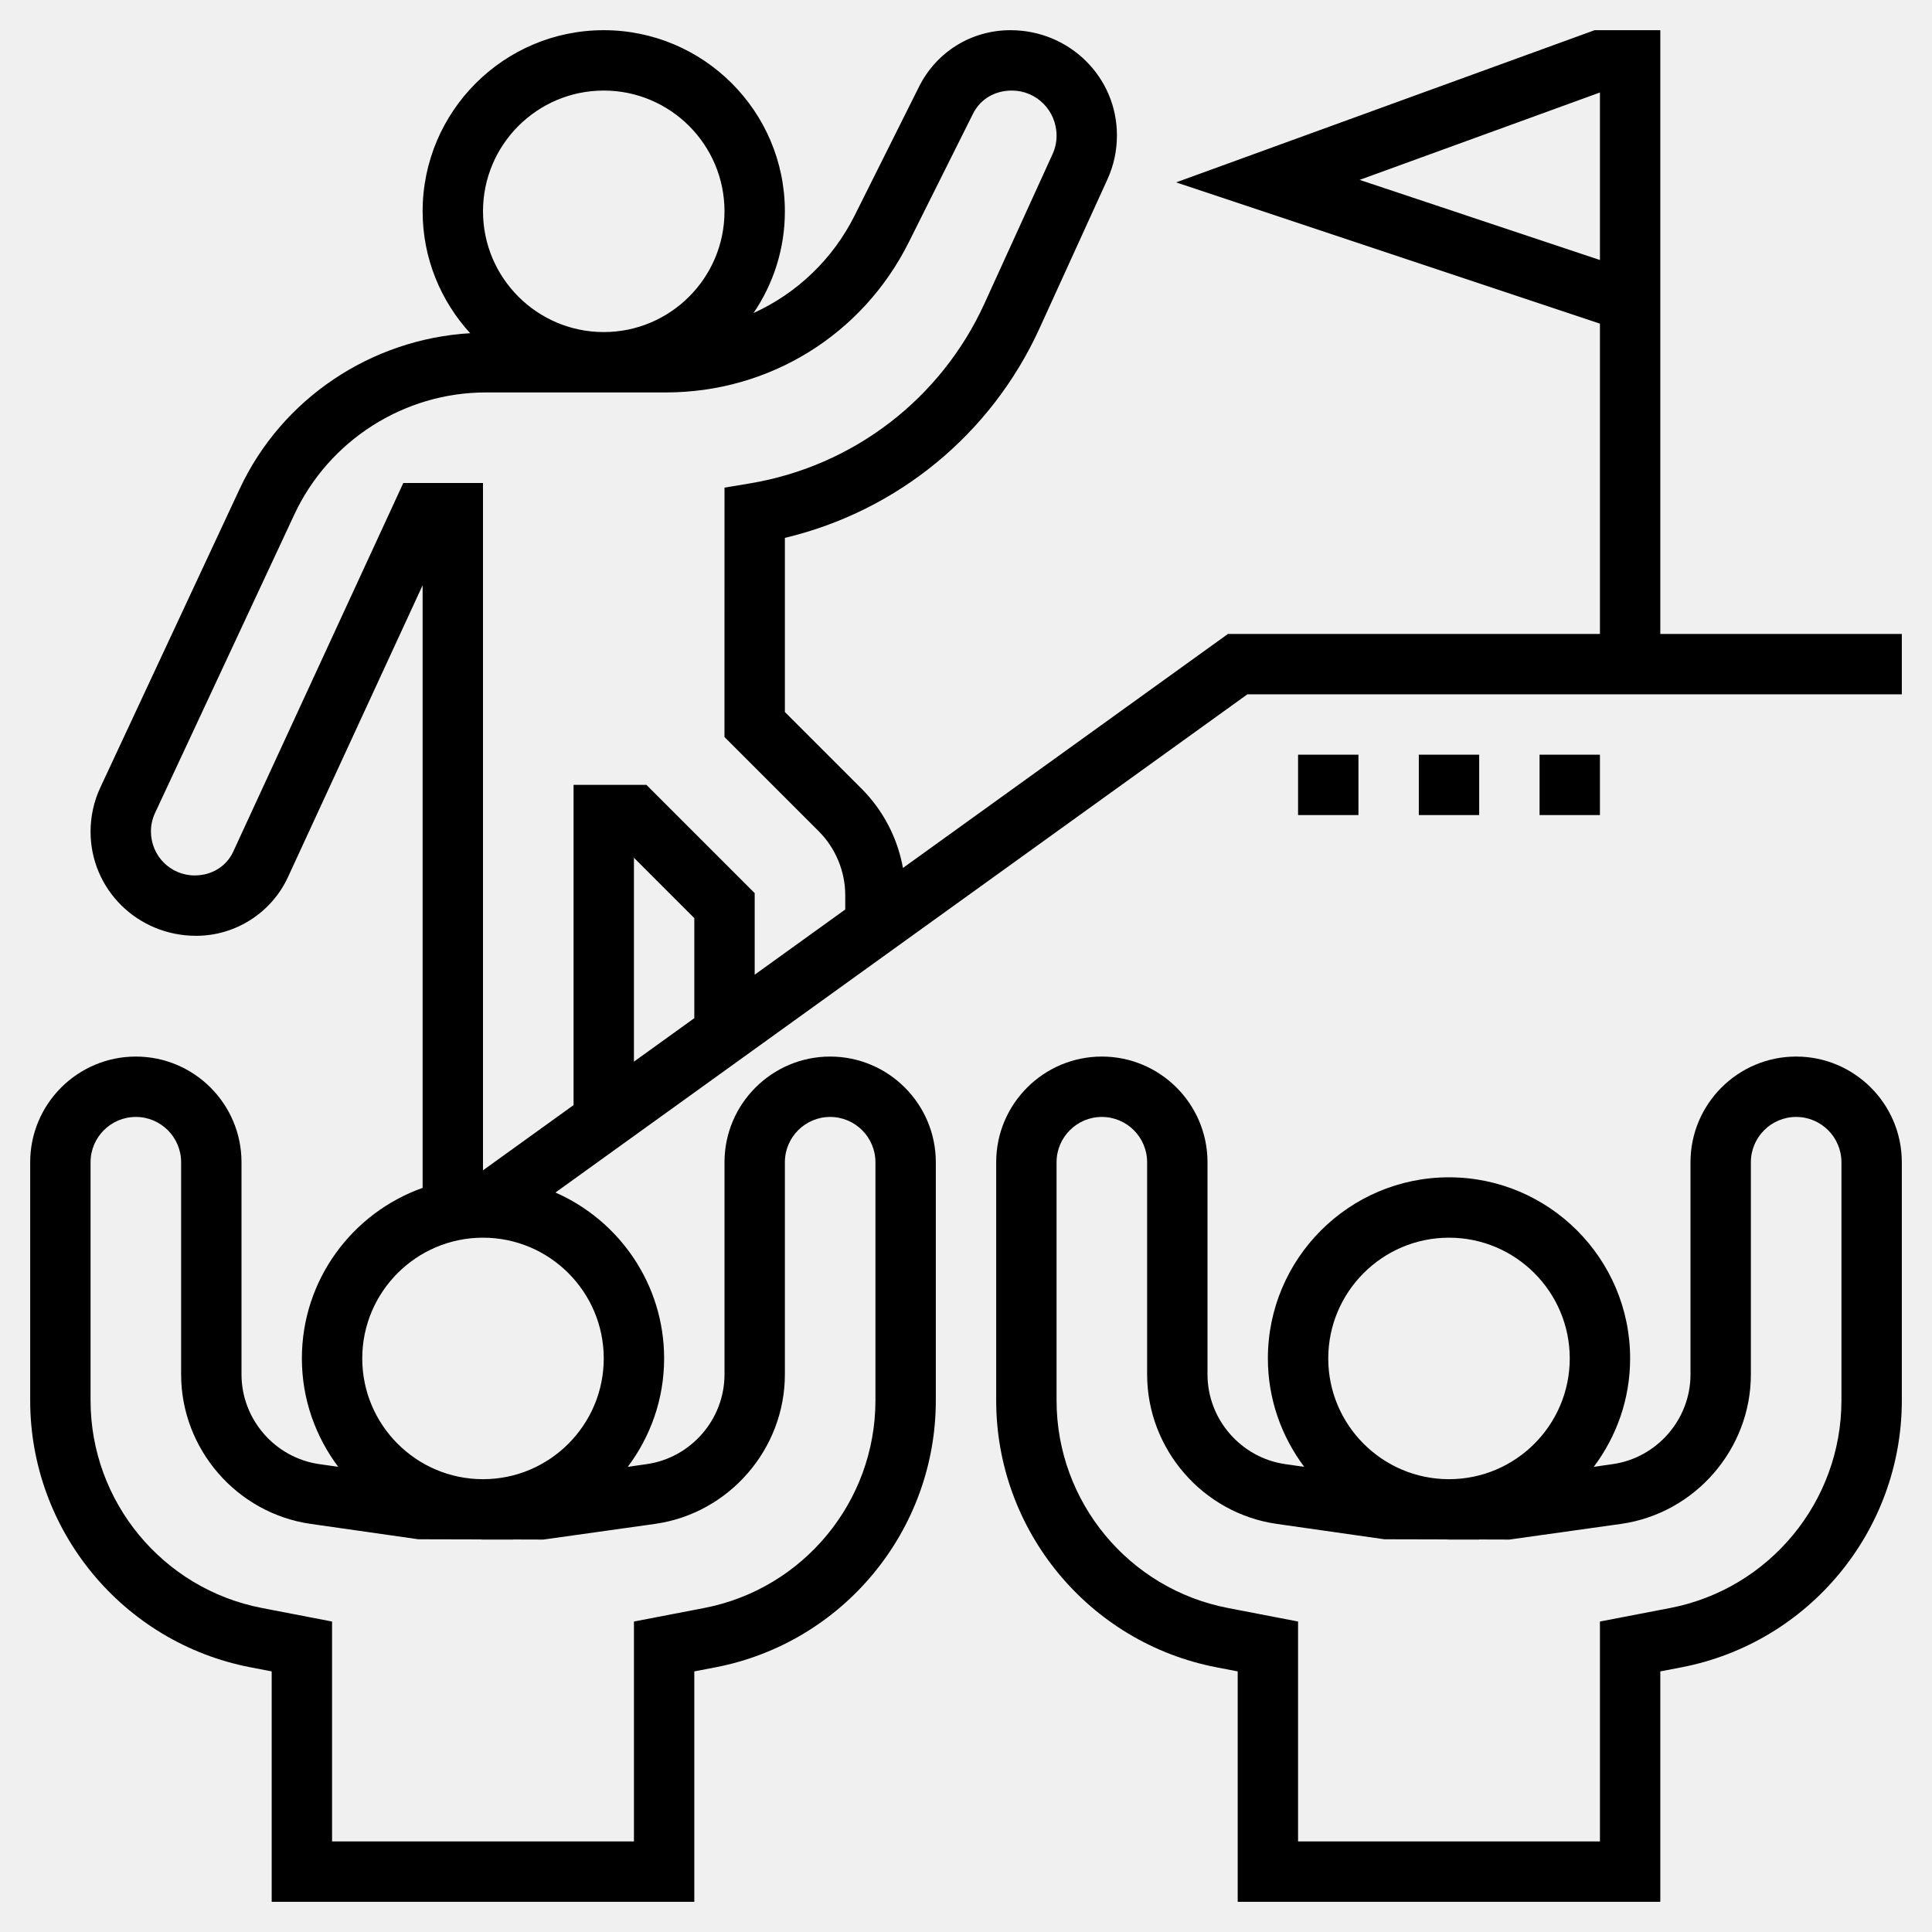
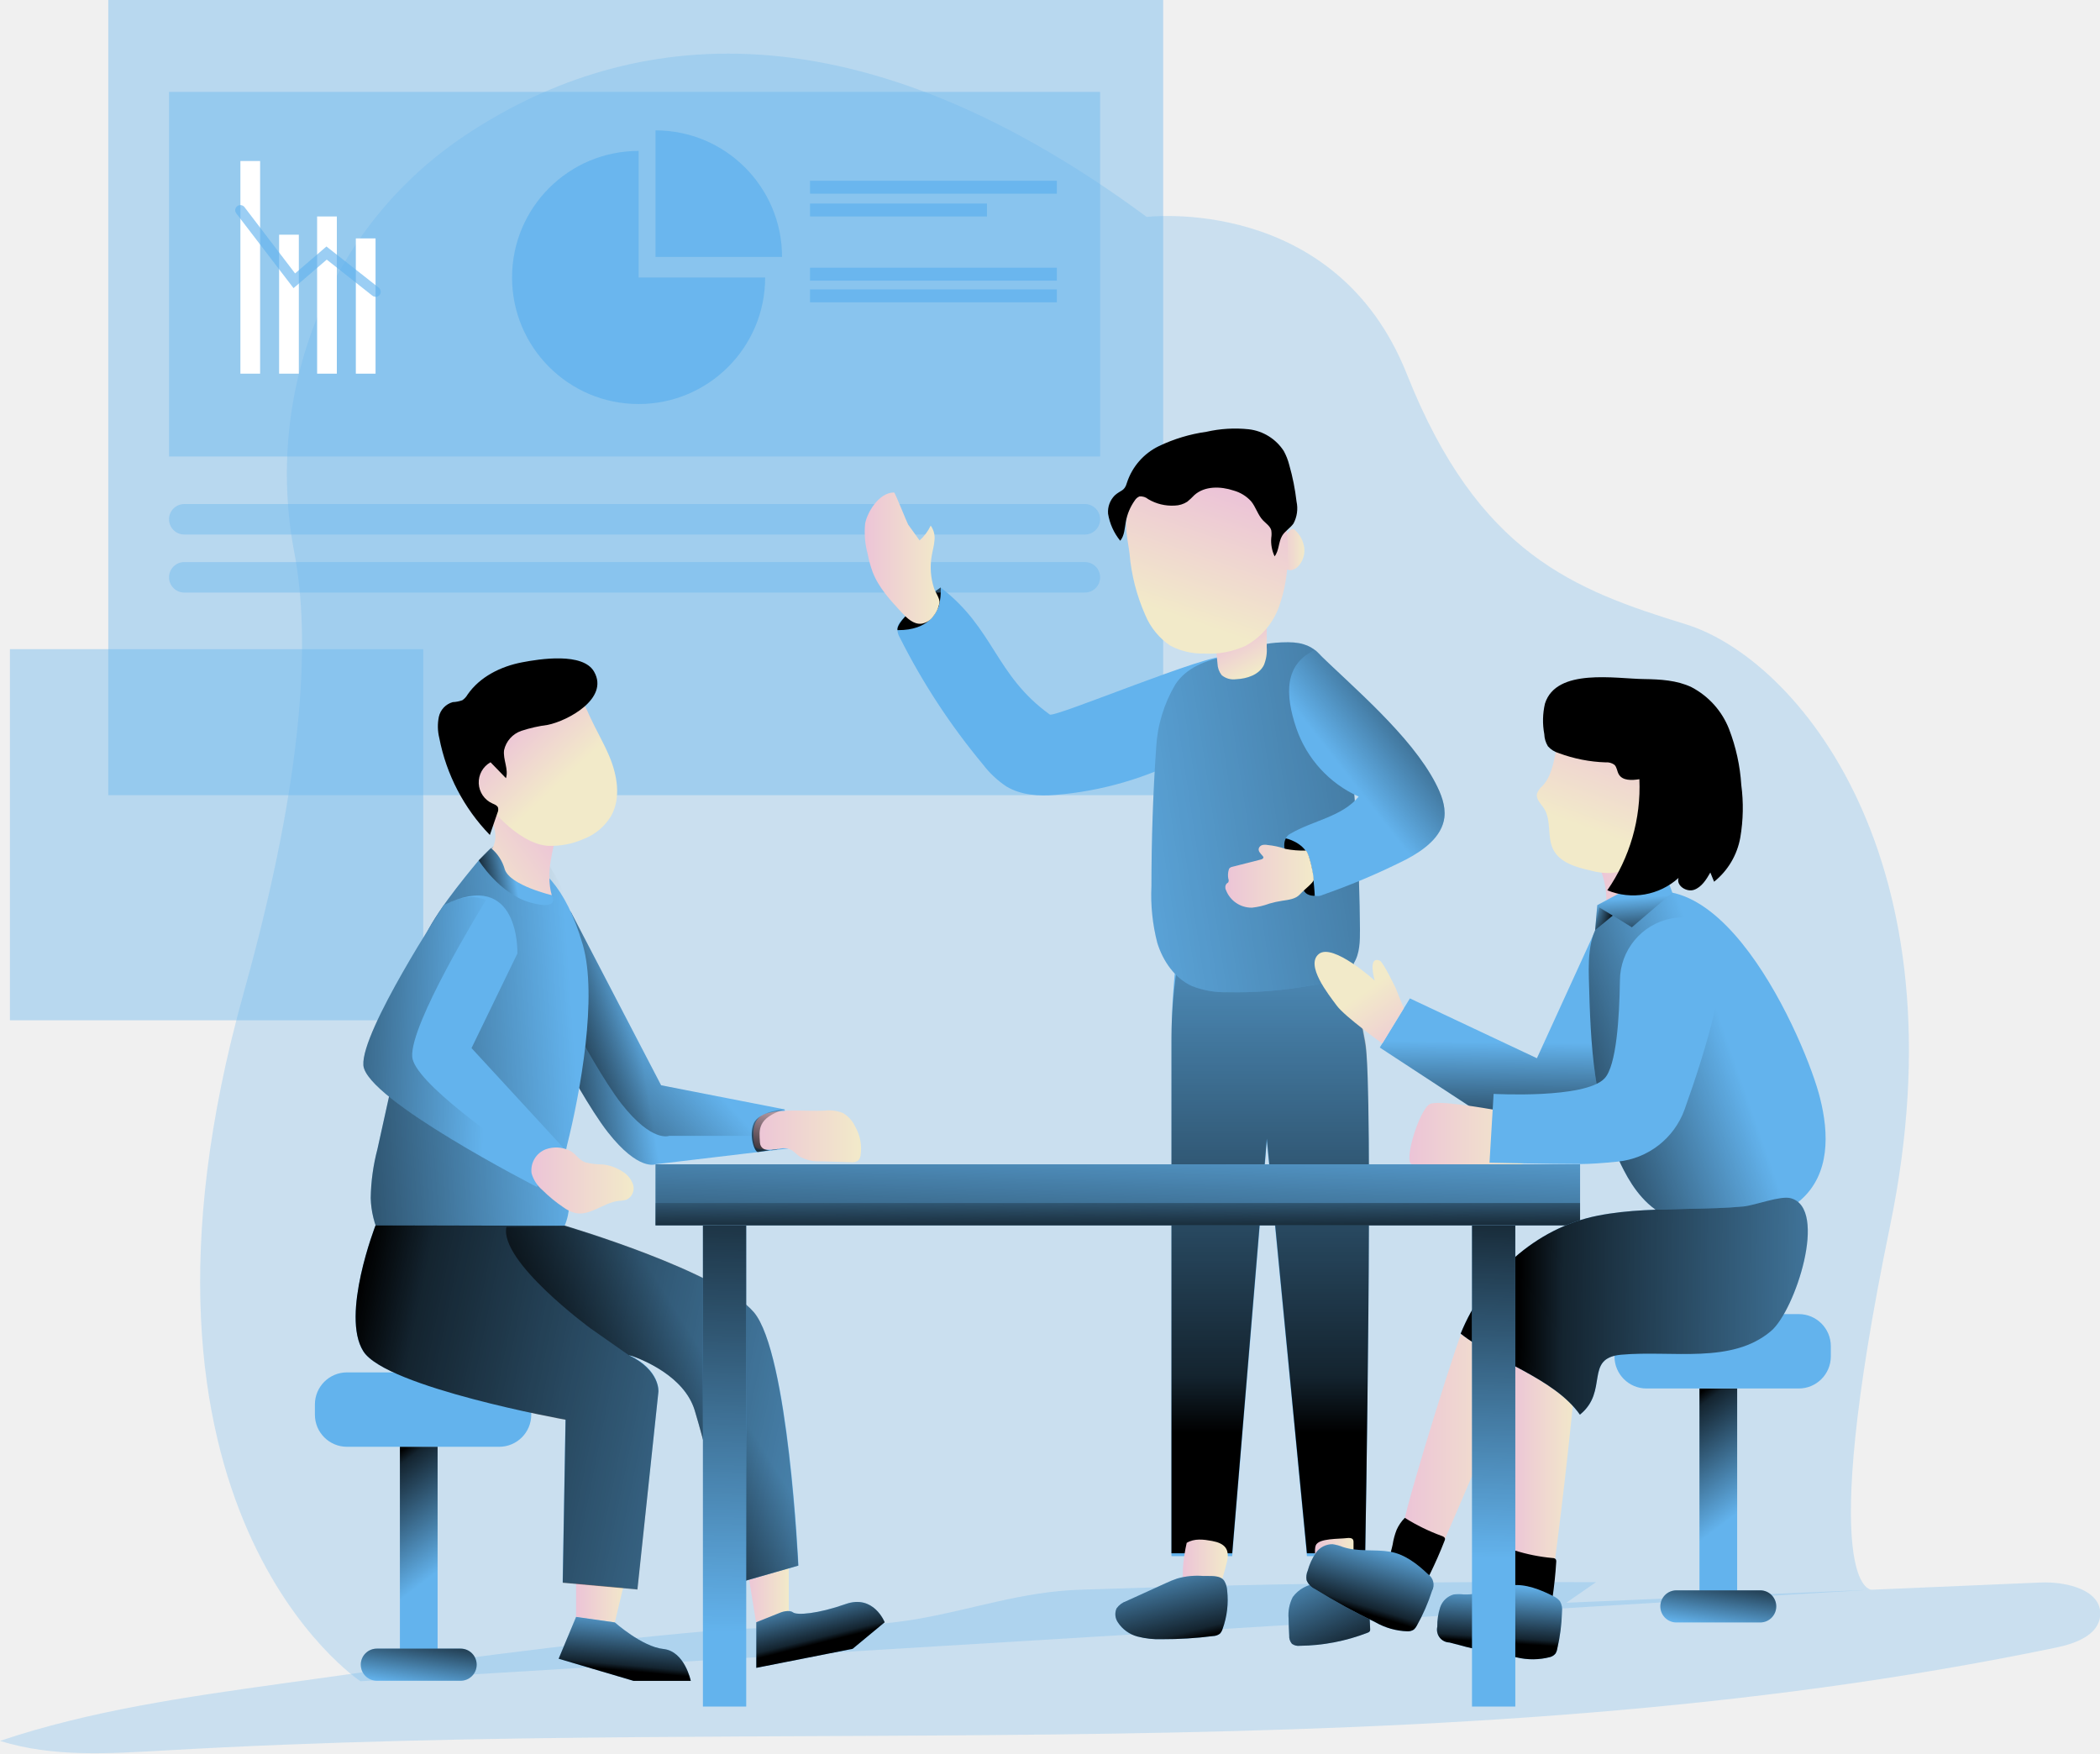
- <svg xmlns="http://www.w3.org/2000/svg" id="Layer_5" enable-background="new 0 0 64 64" height="512" viewBox="0 0 64 64" width="512">
-   <path d="m59.5 35c-1.93 0-3.5 1.57-3.5 3.5v7.031c0 1.483-1.107 2.76-2.576 2.97l-.628.09c.752-1.003 1.204-2.244 1.204-3.591 0-3.309-2.691-6-6-6s-6 2.691-6 6c0 1.347.452 2.588 1.204 3.591l-.628-.09c-1.469-.21-2.576-1.487-2.576-2.97v-7.031c0-1.93-1.57-3.5-3.5-3.5s-3.5 1.57-3.5 3.5v7.894c0 4.306 3.069 8.023 7.298 8.838l.702.135v7.633h14v-7.633l.702-.135c4.229-.815 7.298-4.532 7.298-8.838v-7.894c0-1.93-1.57-3.5-3.5-3.5zm-11.5 6c2.206 0 4 1.794 4 4s-1.794 4-4 4-4-1.794-4-4 1.794-4 4-4zm13 5.394c0 3.349-2.388 6.24-5.677 6.874l-2.323.447v7.285h-10v-7.285l-2.323-.448c-3.289-.633-5.677-3.524-5.677-6.873v-7.894c0-.827.673-1.5 1.5-1.5s1.5.673 1.5 1.5v7.031c0 2.472 1.846 4.6 4.293 4.95l3.565.509 2.039.005c.035 0 .068.005.103.005h1v-.003l1 .003 3.707-.52c2.447-.35 4.293-2.478 4.293-4.95v-7.03c0-.827.673-1.5 1.5-1.5s1.5.673 1.5 1.5z" />
-   <path d="m55 21v-20h-2.176l-13.863 5.041 14.039 4.68v10.279h-12.322l-10.766 7.752c-.181-.99-.649-1.903-1.376-2.63l-2.536-2.536v-5.768c3.719-.884 6.833-3.428 8.434-6.938l2.254-4.945c.207-.456.312-.94.312-1.455 0-1.918-1.562-3.48-3.53-3.48-1.29 0-2.449.717-3.025 1.87l-2.129 4.26c-.734 1.468-1.926 2.59-3.355 3.24.655-.961 1.039-2.121 1.039-3.37 0-3.309-2.691-6-6-6s-6 2.691-6 6c0 1.556.6 2.971 1.575 4.038-3.276.193-6.237 2.16-7.635 5.156l-4.617 9.894c-.212.452-.323.954-.323 1.464 0 1.901 1.547 3.448 3.498 3.448 1.303 0 2.497-.764 3.042-1.947l4.46-9.666v19.963c-2.327.826-4 3.043-4 5.65 0 1.347.452 2.588 1.204 3.591l-.628-.09c-1.469-.21-2.576-1.487-2.576-2.97v-7.031c0-1.93-1.57-3.5-3.5-3.5s-3.5 1.57-3.5 3.5v7.894c0 4.306 3.069 8.023 7.298 8.838l.702.135v7.633h14v-7.633l.702-.135c4.229-.815 7.298-4.532 7.298-8.838v-7.894c0-1.93-1.57-3.5-3.5-3.5s-3.5 1.57-3.5 3.5v7.031c0 1.483-1.107 2.76-2.576 2.97l-.628.09c.752-1.003 1.204-2.244 1.204-3.591 0-2.455-1.484-4.568-3.6-5.496l22.922-16.504h21.678v-2zm-9.961-15.041 7.961-2.895v5.549zm-25.039-2.959c2.206 0 4 1.794 4 4s-1.794 4-4 4-4-1.794-4-4 1.794-4 4-4zm-6.64 13-5.636 12.216c-.22.476-.702.784-1.276.784-.799 0-1.448-.649-1.448-1.459 0-.209.047-.419.135-.608l4.617-9.893c1.146-2.454 3.635-4.04 6.343-4.04h5.961c3.431 0 6.515-1.907 8.049-4.976l2.129-4.26c.235-.471.708-.764 1.286-.764.816 0 1.48.664 1.48 1.495 0 .212-.045.417-.133.611l-2.254 4.945c-1.442 3.163-4.35 5.392-7.777 5.963l-.836.139-.001 8.261 3.122 3.122c.559.558.879 1.331.879 2.121v.471l-3 2.16v-2.702l-3.586-3.586h-2.414v10.608l-3 2.16v-22.768zm9.64 17.728-2 1.44v-6.754l2 2zm-1.293 16.752c2.447-.35 4.293-2.478 4.293-4.95v-7.03c0-.827.673-1.5 1.5-1.5s1.5.673 1.5 1.5v7.894c0 3.349-2.388 6.24-5.677 6.874l-2.323.447v7.285h-10v-7.285l-2.323-.448c-3.289-.633-5.677-3.524-5.677-6.873v-7.894c0-.827.673-1.5 1.5-1.5s1.5.673 1.5 1.5v7.031c0 2.472 1.846 4.6 4.293 4.95l3.565.509 2.039.005c.035 0 .068.005.103.005h1v-.003l1 .003zm-1.707-5.48c0 2.206-1.794 4-4 4s-4-1.794-4-4 1.794-4 4-4 4 1.794 4 4z" />
-   <path d="m43 25h2v2h-2z" />
-   <path d="m47 25h2v2h-2z" />
-   <path d="m51 25h2v2h-2z" />
+ <svg xmlns="http://www.w3.org/2000/svg" xmlns:xlink="http://www.w3.org/1999/xlink" id="Layer_1" data-name="Layer 1" viewBox="0 0 407.86 340.5">
+   <defs>
+     <linearGradient id="linear-gradient" x1="265.81" y1="189.49" x2="265.81" y2="312.81" gradientUnits="userSpaceOnUse">
+       <stop offset="0" stop-opacity="0" />
+       <stop offset="0.91" stop-opacity="0.8" />
+       <stop offset="1" />
+     </linearGradient>
+     <linearGradient id="linear-gradient-2" x1="309.37" y1="236.95" x2="309.09" y2="259.76" xlink:href="#linear-gradient" />
+     <linearGradient id="linear-gradient-3" x1="291.74" y1="313.48" x2="315.12" y2="313.48" gradientUnits="userSpaceOnUse">
+       <stop offset="0" stop-color="#ecc4d7" />
+       <stop offset="0.42" stop-color="#efd4d1" />
+       <stop offset="1" stop-color="#f2eac9" />
+     </linearGradient>
+     <linearGradient id="linear-gradient-4" x1="312.4" y1="317.79" x2="325.56" y2="317.79" xlink:href="#linear-gradient-3" />
+     <linearGradient id="linear-gradient-5" x1="292.84" y1="255.02" x2="315.43" y2="255.02" xlink:href="#linear-gradient-3" />
+     <linearGradient id="linear-gradient-6" x1="84.43" y1="305.67" x2="70.54" y2="287.28" xlink:href="#linear-gradient" />
+     <linearGradient id="linear-gradient-7" x1="80.69" y1="327.55" x2="82.4" y2="316.01" xlink:href="#linear-gradient" />
+     <linearGradient id="linear-gradient-8" x1="336.83" y1="294.35" x2="322.94" y2="275.96" xlink:href="#linear-gradient" />
+     <linearGradient id="linear-gradient-9" x1="333.1" y1="316.23" x2="334.81" y2="304.69" xlink:href="#linear-gradient" />
+     <linearGradient id="linear-gradient-10" x1="248.83" y1="339.18" x2="257.57" y2="339.18" xlink:href="#linear-gradient-3" />
+     <linearGradient id="linear-gradient-11" x1="274.5" y1="338.36" x2="282.02" y2="338.36" xlink:href="#linear-gradient-3" />
+     <linearGradient id="linear-gradient-12" x1="243.87" y1="334.81" x2="248.52" y2="353.54" xlink:href="#linear-gradient" />
+     <linearGradient id="linear-gradient-13" x1="270.78" y1="334.77" x2="280.78" y2="356.87" xlink:href="#linear-gradient" />
+     <linearGradient id="linear-gradient-14" x1="221.14" y1="200.11" x2="399.64" y2="173.08" xlink:href="#linear-gradient" />
+     <linearGradient id="linear-gradient-15" x1="111.89" y1="309.56" x2="121.92" y2="309.56" xlink:href="#linear-gradient-3" />
+     <linearGradient id="linear-gradient-16" x1="144.93" y1="308.64" x2="153.19" y2="308.64" xlink:href="#linear-gradient-3" />
+     <linearGradient id="linear-gradient-17" x1="141.54" y1="346.72" x2="140.42" y2="359.02" xlink:href="#linear-gradient" />
+     <linearGradient id="linear-gradient-18" x1="175.43" y1="342.05" x2="178.32" y2="353.66" xlink:href="#linear-gradient" />
+     <linearGradient id="linear-gradient-19" x1="143.19" y1="235.87" x2="121.53" y2="239.42" xlink:href="#linear-gradient" />
+     <linearGradient id="linear-gradient-20" x1="150.04" y1="237.43" x2="119.06" y2="265.77" xlink:href="#linear-gradient" />
+     <linearGradient id="linear-gradient-21" x1="329.71" y1="207.07" x2="342.39" y2="207.07" xlink:href="#linear-gradient-3" />
+     <linearGradient id="linear-gradient-22" x1="217.72" y1="214.47" x2="216.03" y2="262.33" xlink:href="#linear-gradient" />
+     <linearGradient id="linear-gradient-23" x1="217.02" y1="229.74" x2="217.19" y2="243.04" xlink:href="#linear-gradient" />
+     <linearGradient id="linear-gradient-24" x1="279.83" y1="183.99" x2="306.29" y2="163.34" xlink:href="#linear-gradient" />
+     <linearGradient id="linear-gradient-25" x1="187.02" y1="142.95" x2="201.59" y2="142.95" xlink:href="#linear-gradient-3" />
+     <linearGradient id="linear-gradient-26" x1="257.04" y1="204.75" x2="274.2" y2="204.75" xlink:href="#linear-gradient-3" />
+     <linearGradient id="linear-gradient-27" x1="130.89" y1="241.11" x2="61.16" y2="245.86" xlink:href="#linear-gradient" />
+     <linearGradient id="linear-gradient-28" x1="125.77" y1="195.82" x2="110.87" y2="207.02" xlink:href="#linear-gradient-3" />
+     <linearGradient id="linear-gradient-29" x1="165.48" y1="255.26" x2="186.42" y2="255.26" xlink:href="#linear-gradient-3" />
+     <linearGradient id="linear-gradient-30" x1="113.6" y1="236.82" x2="62.2" y2="235.14" xlink:href="#linear-gradient" />
+     <linearGradient id="linear-gradient-31" x1="122.29" y1="263.82" x2="142.16" y2="263.82" xlink:href="#linear-gradient-3" />
+     <linearGradient id="linear-gradient-32" x1="217.23" y1="325.14" x2="86.02" y2="298.68" xlink:href="#linear-gradient" />
+     <linearGradient id="linear-gradient-33" x1="336.07" y1="174.36" x2="328.19" y2="195.76" xlink:href="#linear-gradient-3" />
+     <linearGradient id="linear-gradient-34" x1="355.1" y1="237.87" x2="311.74" y2="253.07" xlink:href="#linear-gradient" />
+     <linearGradient id="linear-gradient-35" x1="317.12" y1="174.36" x2="317.77" y2="183.7" xlink:href="#linear-gradient" />
+     <linearGradient id="linear-gradient-36" x1="408.21" y1="288.98" x2="314.17" y2="287.85" xlink:href="#linear-gradient" />
+     <linearGradient id="linear-gradient-37" x1="287.69" y1="333.35" x2="283.38" y2="347.62" xlink:href="#linear-gradient" />
+     <linearGradient id="linear-gradient-38" x1="310.82" y1="342.12" x2="310.07" y2="353.57" xlink:href="#linear-gradient" />
+     <linearGradient id="linear-gradient-39" x1="118.24" y1="175.85" x2="128.09" y2="186.41" xlink:href="#linear-gradient-3" />
+     <linearGradient id="linear-gradient-40" x1="259.5" y1="157.44" x2="263.3" y2="164.91" xlink:href="#linear-gradient-3" />
+     <linearGradient id="linear-gradient-41" x1="267.23" y1="141.33" x2="272.44" y2="141.33" xlink:href="#linear-gradient-3" />
+     <linearGradient id="linear-gradient-42" x1="257.41" y1="130.14" x2="248.96" y2="154.73" xlink:href="#linear-gradient-3" />
+     <linearGradient id="linear-gradient-43" x1="119.15" y1="204.93" x2="111.97" y2="206.27" xlink:href="#linear-gradient" />
+     <linearGradient id="linear-gradient-44" x1="156.66" y1="298.85" x2="130.38" y2="315.36" xlink:href="#linear-gradient" />
+     <linearGradient id="linear-gradient-45" x1="139.99" y1="316.87" x2="142.24" y2="218.33" xlink:href="#linear-gradient" />
+     <linearGradient id="linear-gradient-46" x1="289.56" y1="302.61" x2="291.81" y2="227.15" xlink:href="#linear-gradient" />
+     <linearGradient id="linear-gradient-47" x1="292.64" y1="239.46" x2="284.12" y2="227.21" xlink:href="#linear-gradient-3" />
+     <linearGradient id="linear-gradient-48" x1="309.81" y1="178.44" x2="313.22" y2="178.44" xlink:href="#linear-gradient" />
+     <linearGradient id="linear-gradient-49" x1="170.08" y1="246.51" x2="166.56" y2="260.45" xlink:href="#linear-gradient" />
+   </defs>
+   <path d="M241.82,76.69s36.64-4.45,50.53,30.53,32.52,41.9,54.17,48.58,54.35,45.7,39.68,116.83-3.61,70.66-3.61,70.66L89.11,361.07s-50.73-33.33-22.67-133.7c12.08-43.21,12.87-69.51,9.84-85.45-5.94-31.26,6.61-63.31,33.07-81C139.1,41.08,183,33.23,241.82,76.69Z" transform="translate(-19.11 -34.56)" fill="#63b3ed" opacity="0.27" />
+   <path d="M247.27,223.67s-.64,6.32-.64,12.81v100.3h11.8l6.72-80.53,7.79,80.53h11.32s1.64-91.15,0-99.41S282,221.69,282,221.69Z" transform="translate(-19.11 -34.56)" fill="#63b3ed" />
+   <path d="M247.57,223.41a91.86,91.86,0,0,0-.94,12.51v100.3h11.8l6.72-80.53,7.79,80.53h11.32s1.64-91.15,0-99.41S282,221.13,282,221.13Z" transform="translate(-19.11 -34.56)" fill="url(#linear-gradient)" />
+   <path d="M328.61,216l-11,24.08-24.67-11.62L287.09,238l26.32,17.22s14.35,7.66,17.33-11.27S328.61,216,328.61,216Z" transform="translate(-19.11 -34.56)" fill="#63b3ed" />
+   <path d="M328.61,216l-11,24.08-24.67-11.62L287.09,238l26.32,17.22s14.35,7.66,17.33-11.27S328.61,216,328.61,216Z" transform="translate(-19.11 -34.56)" fill="url(#linear-gradient-2)" />
+   <path d="M303.82,291.51a76,76,0,0,1,11.3,4.82q-7.51,19.2-15.81,38.09a1.44,1.44,0,0,1-2,1c-2.21-.34-4.85-1.06-5.44-3.22a5.72,5.72,0,0,1,0-2.33C292.43,326.06,303.13,291.28,303.82,291.51Z" transform="translate(-19.11 -34.56)" fill="url(#linear-gradient-3)" />
+   <path d="M313.36,295.74a78.31,78.31,0,0,1,12.2,1.47q-1.85,20.54-4.53,41a1.82,1.82,0,0,1-.27.89,2,2,0,0,1-1.39.59c-2.22.28-5,.34-6.12-1.57a5.62,5.62,0,0,1-.64-2.25C312.09,332.1,312.63,295.72,313.36,295.74Z" transform="translate(-19.11 -34.56)" fill="url(#linear-gradient-4)" />
+   <path d="M309.54,250.13c-1.75-.29-11.24-2-12.77-1.13-2.06,1.22-5.2,11.41-3.39,11.67a92.35,92.35,0,0,0,21,0c.44-.05,1-.23,1-.68a1,1,0,0,0-.32-.63C310.25,253.74,317.25,251.41,309.54,250.13Z" transform="translate(-19.11 -34.56)" fill="url(#linear-gradient-5)" />
+   <path d="M73.72,361.54c-18.42,2.58-37,5.2-54.61,11.12,10.24,3.21,21.24,2.47,32,1.86,122.63-7.07,247.14,5,367.41-20,3.68-.76,8.16-2.41,8.48-6.16.44-5-6.54-6.68-11.58-6.46l-92.1,3.93,5.77-4q-50.13-.24-100.25,1.47c-11.29.38-20.68,3.79-31.48,5.67-12.95,2.25-27.24,1.18-40.4,2.32C129.07,353.77,101.39,357.65,73.72,361.54Z" transform="translate(-19.11 -34.56)" fill="#63b3ed" opacity="0.27" />
+   <rect x="61.16" y="266.53" width="42.02" height="14.45" rx="6.23" fill="#63b3ed" />
+   <rect x="77.67" y="280.99" width="7.32" height="41.15" fill="#63b3ed" />
+   <rect x="77.67" y="280.99" width="7.32" height="41.15" fill="url(#linear-gradient-6)" />
+   <rect x="70.07" y="320.18" width="22.51" height="6.24" rx="3.12" fill="#63b3ed" />
+   <rect x="70.07" y="320.18" width="22.51" height="6.24" rx="3.12" fill="url(#linear-gradient-7)" />
+   <rect x="313.56" y="255.21" width="42.02" height="14.45" rx="6.23" fill="#63b3ed" />
+   <rect x="330.07" y="269.67" width="7.32" height="41.15" fill="#63b3ed" />
+   <rect x="330.07" y="269.67" width="7.32" height="41.15" fill="url(#linear-gradient-8)" />
+   <rect x="322.47" y="308.86" width="22.51" height="6.24" rx="3.12" fill="#63b3ed" />
+   <rect x="322.47" y="308.86" width="22.51" height="6.24" rx="3.12" fill="url(#linear-gradient-9)" />
+   <path d="M249.55,343.69a2.75,2.75,0,0,0,.72.83,2.28,2.28,0,0,0,1.64.23c1.52-.26,2.72-.06,3.6-1.32s1.49-4,1.87-5.45c.65-2.57-.4-3.69-2.86-4.15-1.64-.3-3.43-.54-4.93.37C249.59,334.2,247.92,341.13,249.55,343.69Z" transform="translate(-19.11 -34.56)" fill="url(#linear-gradient-10)" />
+   <path d="M274.74,341.94a1.14,1.14,0,0,0,1.29,1.44c1.67.06,3.35.07,5,0a1.2,1.2,0,0,0,.5-.09c.41-.19.46-.73.46-1.18l0-8a1.1,1.1,0,0,0-.08-.51c-.21-.38-.75-.38-1.19-.33-1.49.2-5.48,0-6.06,1.41-.35.86,0,2.68,0,3.61C274.66,339.53,274.65,340.74,274.74,341.94Z" transform="translate(-19.11 -34.56)" fill="url(#linear-gradient-11)" />
+   <path d="M247.77,341.12a20.38,20.38,0,0,0-2.23.9l-7.67,3.49a3.89,3.89,0,0,0-1.9,1.41,2.8,2.8,0,0,0,.26,2.73,6.56,6.56,0,0,0,3.8,2.74,16.43,16.43,0,0,0,4.74.52,76.62,76.62,0,0,0,9.93-.61,2.33,2.33,0,0,0,1.32-.45,2.28,2.28,0,0,0,.54-.93,16.54,16.54,0,0,0,.89-7.48,4.14,4.14,0,0,0-.58-1.88c-.81-1.18-2.84-.87-4.09-.93A14.35,14.35,0,0,0,247.77,341.12Z" transform="translate(-19.11 -34.56)" fill="#63b3ed" />
+   <path d="M247.77,341.12a20.38,20.38,0,0,0-2.23.9l-7.67,3.49a3.89,3.89,0,0,0-1.9,1.41,2.8,2.8,0,0,0,.26,2.73,6.56,6.56,0,0,0,3.8,2.74,16.43,16.43,0,0,0,4.74.52,76.62,76.62,0,0,0,9.93-.61,2.33,2.33,0,0,0,1.32-.45,2.28,2.28,0,0,0,.54-.93,16.54,16.54,0,0,0,.89-7.48,4.14,4.14,0,0,0-.58-1.88c-.81-1.18-2.84-.87-4.09-.93A14.35,14.35,0,0,0,247.77,341.12Z" transform="translate(-19.11 -34.56)" fill="url(#linear-gradient-12)" />
+   <path d="M275,342.11a6.45,6.45,0,0,0-4.81,2.61,7.69,7.69,0,0,0-.81,4.19c0,1.09.07,2.17.12,3.26a2.28,2.28,0,0,0,.53,1.64,2.18,2.18,0,0,0,1.53.38,37.55,37.55,0,0,0,13.17-2.54.77.77,0,0,0,.43-.3.81.81,0,0,0,.06-.41c-.06-1.81-.19-3.62-.4-5.42a5.05,5.05,0,0,0-.41-1.67C282.85,340.76,277.64,341.76,275,342.11Z" transform="translate(-19.11 -34.56)" fill="#63b3ed" />
+   <path d="M275,342.11a6.45,6.45,0,0,0-4.81,2.61,7.69,7.69,0,0,0-.81,4.19c0,1.09.07,2.17.12,3.26a2.28,2.28,0,0,0,.53,1.64,2.18,2.18,0,0,0,1.53.38,37.55,37.55,0,0,0,13.17-2.54.77.77,0,0,0,.43-.3.81.81,0,0,0,.06-.41c-.06-1.81-.19-3.62-.4-5.42a5.05,5.05,0,0,0-.41-1.67C282.85,340.76,277.64,341.76,275,342.11Z" transform="translate(-19.11 -34.56)" fill="url(#linear-gradient-13)" />
+   <rect x="21.03" width="204.88" height="154.43" fill="#63b3ed" opacity="0.4" />
+   <path d="M223,173.33c-10.64-7.66-10.79-16.74-21.22-24.68a46.28,46.28,0,0,0-7.38,6.17,3.19,3.19,0,0,0-1,1.57,3.33,3.33,0,0,0,.51,2.06A128.85,128.85,0,0,0,210,183a18.85,18.85,0,0,0,4.57,4.3c2.82,1.69,6.29,1.92,9.57,1.64a66.66,66.66,0,0,0,25.7-7.5c.69-.35,1.74-2.62,2.17-3.26,1.41-2.1,8-15.15,5.22-16.08S223.92,174,223,173.33Z" transform="translate(-19.11 -34.56)" fill="#63b3ed" />
+   <path d="M200.76,149.39l1.06-.74a12.26,12.26,0,0,1-.38,3.66c-.47,1-1.74,4.68-8,4.63C193.42,156.94,192.61,155.25,200.76,149.39Z" transform="translate(-19.11 -34.56)" />
+   <rect x="32.83" y="97.89" width="180.83" height="5.92" rx="2.96" fill="#63b3ed" opacity="0.4" />
+   <rect x="32.83" y="109.16" width="180.83" height="5.92" rx="2.96" fill="#63b3ed" opacity="0.4" />
+   <path d="M247.38,167.49c2.1-3.26,6.07-4.79,9.89-5.44s5-2.75,12-2.76c6.19,0,7.11,3.83,9.08,7.42s2.48,7.77,2.89,11.85q1.84,18.16,2,36.46c0,2.3,0,4.73-1.24,6.67-1.67,2.65-5,3.63-8.07,4.21a78.66,78.66,0,0,1-16.42,1.36,17.68,17.68,0,0,1-6.86-1.18c-3.38-1.52-5.67-4.86-6.77-8.4a37,37,0,0,1-1.14-11q0-13.48.92-26.95A27,27,0,0,1,247.38,167.49Z" transform="translate(-19.11 -34.56)" fill="#63b3ed" />
+   <path d="M247.38,167.49c2.1-3.26,6.07-4.79,9.89-5.44s5-2.75,12-2.76c6.19,0,7.11,3.83,9.08,7.42s2.48,7.77,2.89,11.85q1.84,18.16,2,36.46c0,2.3,0,4.73-1.24,6.67-1.67,2.65-5,3.63-8.07,4.21a78.66,78.66,0,0,1-16.42,1.36,17.68,17.68,0,0,1-6.86-1.18c-3.38-1.52-5.67-4.86-6.77-8.4a37,37,0,0,1-1.14-11q0-13.48.92-26.95A27,27,0,0,1,247.38,167.49Z" transform="translate(-19.11 -34.56)" fill="url(#linear-gradient-14)" />
+   <polygon points="121.92 304.63 119.41 315.06 111.89 314.02 111.89 304.07 121.92 304.63" fill="url(#linear-gradient-15)" />
+   <path d="M131,348.58l-3.39,8.12L142.16,361h11.11s-1.18-5.76-5.31-6.19-9.44-5.16-9.44-5.16Z" transform="translate(-19.11 -34.56)" fill="#63b3ed" />
+   <polygon points="144.93 303.33 146.84 315.06 153.19 313.14 153.19 302.23 144.93 303.33" fill="url(#linear-gradient-16)" />
+   <path d="M166,349.62v8.85l18.7-3.69,6.23-5.16s-2.12-5.46-7.57-3.54-9.46,2.21-10.24,1.62-2.33,0-2.33,0Z" transform="translate(-19.11 -34.56)" fill="#63b3ed" />
+   <path d="M131,348.58l-3.39,8.12L142.16,361h11.11s-1.18-5.76-5.31-6.19-9.44-5.16-9.44-5.16Z" transform="translate(-19.11 -34.56)" fill="url(#linear-gradient-17)" />
+   <path d="M166,349.62v8.85l18.7-3.69,6.23-5.16s-2.12-5.46-7.57-3.54-9.46,2.21-10.24,1.62-2.33,0-2.33,0Z" transform="translate(-19.11 -34.56)" fill="url(#linear-gradient-18)" />
+   <path d="M129.93,211.56l17.58,33.77,24,4.69.67,7.59-25.75,3.06s-3.28,1.39-9.23-6.19c-3.46-4.4-8.26-13.28-8.26-13.28Z" transform="translate(-19.11 -34.56)" fill="#63b3ed" />
+   <path d="M172.17,257.61l-25.75,3.06s-3.28,1.39-9.23-6.19c-3.46-4.4-8.26-13.28-8.26-13.28l1-29.64,2.31,4.44,15.27,29.33,24,4.69.38,5.13Z" transform="translate(-19.11 -34.56)" fill="url(#linear-gradient-19)" />
+   <path d="M171.88,255.15h-22.8s-3.28,1.39-9.24-6.19c-3.45-4.4-8.26-13.28-8.26-13.28l.66-19.68,15.27,29.33,24,4.69Z" transform="translate(-19.11 -34.56)" fill="url(#linear-gradient-20)" />
+   <path d="M330.74,212.73c-.07.33,1.35-.58,1.59-.35a1.45,1.45,0,0,0,.76.32l2,.42a8.16,8.16,0,0,0,4,.15,5.13,5.13,0,0,0,3.27-4.72,9.94,9.94,0,0,0-1.87-5.71A4.66,4.66,0,0,0,338.7,201a5.15,5.15,0,0,0-2.14-.34c-2,0-7.79.3-6.72,2.53A15.65,15.65,0,0,1,330.74,212.73Z" transform="translate(-19.11 -34.56)" fill="url(#linear-gradient-21)" />
+   <rect x="32.83" y="17.85" width="180.83" height="70.8" fill="#63b3ed" opacity="0.4" />
+   <rect x="157.32" y="35.1" width="47.94" height="2.51" fill="#63b3ed" opacity="0.8" />
+   <rect x="157.32" y="51.99" width="47.94" height="2.51" fill="#63b3ed" opacity="0.8" />
+   <rect x="157.32" y="56.2" width="47.94" height="2.51" fill="#63b3ed" opacity="0.8" />
+   <rect x="157.32" y="39.53" width="34.37" height="2.51" fill="#63b3ed" opacity="0.8" />
+   <rect x="46.69" y="31.27" width="3.83" height="41.3" fill="#fff" />
+   <rect x="54.21" y="45.58" width="3.83" height="26.99" fill="#fff" />
+   <rect x="61.59" y="42.04" width="3.83" height="30.53" fill="#fff" />
+   <rect x="69.11" y="46.3" width="3.83" height="26.27" fill="#fff" />
+   <g opacity="0.8">
+     <path d="M92.05,92.2a1,1,0,0,1-.62-.22l-8.86-7-6.45,5.54L65,76a1,1,0,0,1,1.59-1.22l9.83,12.88,6.09-5.23,10.16,8a1,1,0,0,1-.62,1.79Z" transform="translate(-19.11 -34.56)" fill="#63b3ed" opacity="0.8" />
+   </g>
+   <path d="M167.72,88.45a24.58,24.58,0,1,1-24.57-24.58V88.45Z" transform="translate(-19.11 -34.56)" fill="#63b3ed" opacity="0.8" />
+   <path d="M171,84.46H146.42V59.88A24.57,24.57,0,0,1,171,84.46Z" transform="translate(-19.11 -34.56)" fill="#63b3ed" opacity="0.8" />
+   <rect x="1.93" y="126.07" width="80.27" height="72.08" fill="#63b3ed" opacity="0.4" />
+   <rect x="127.31" y="226.12" width="179.57" height="11.86" fill="#63b3ed" />
+   <rect x="127.31" y="226.12" width="179.57" height="11.86" fill="url(#linear-gradient-22)" />
+   <rect x="127.31" y="233.64" width="179.57" height="4.34" fill="url(#linear-gradient-23)" />
+   <path d="M165.8,213.11" transform="translate(-19.11 -34.56)" fill="none" stroke="#000" stroke-miterlimit="10" stroke-width="0.61" />
+   <path d="M274.51,160.82c7.46,7.27,18.59,16.57,23.4,25.82,1.08,2.08,2,4.37,1.73,6.69-.48,3.77-4,6.32-7.36,8.11a133.44,133.44,0,0,1-16.24,6.9,2.31,2.31,0,0,1-1.58.19,2.26,2.26,0,0,1-1-1.1,91.16,91.16,0,0,1-4.39-8.93,1.78,1.78,0,0,1-.21-1.12,1.74,1.74,0,0,1,.88-.91c4.37-2.57,10-3.27,13.25-7.2a22.61,22.61,0,0,1-12.09-13.22C268.59,169.25,268.63,163.51,274.51,160.82Z" transform="translate(-19.11 -34.56)" fill="#63b3ed" />
+   <path d="M274.51,160.82c7.46,7.27,18.59,16.57,23.4,25.82,1.08,2.08,2,4.37,1.73,6.69-.48,3.77-4,6.32-7.36,8.11a133.44,133.44,0,0,1-16.24,6.9,2.31,2.31,0,0,1-1.58.19,2.26,2.26,0,0,1-1-1.1,91.16,91.16,0,0,1-4.39-8.93,1.78,1.78,0,0,1-.21-1.12,1.74,1.74,0,0,1,.88-.91c4.37-2.57,10-3.27,13.25-7.2a22.61,22.61,0,0,1-12.09-13.22C268.59,169.25,268.63,163.51,274.51,160.82Z" transform="translate(-19.11 -34.56)" fill="url(#linear-gradient-24)" />
+   <path d="M268.85,197.38s3.27.69,4.33,3.29,1.28,7.86,1.28,7.86-1.89.15-2.29-1.46S267.35,200.07,268.85,197.38Z" transform="translate(-19.11 -34.56)" />
+   <path d="M200.4,154.21a3.42,3.42,0,0,1-2.4,1.49c-1.49.11-2.72-1.07-3.74-2.16-2.23-2.4-4.53-4.88-5.69-7.95a23.13,23.13,0,0,1-.95-3.47,16.34,16.34,0,0,1-.49-5.81c.28-1.93,2.55-6.11,5.63-6.11.18,0,2.53,5.94,2.72,6.22l2.23,3.1a9,9,0,0,0,2.16-2.88,4.08,4.08,0,0,1,.73,2.89c-.07,1-.37,2-.54,3a13.12,13.12,0,0,0,.44,6.22c.26.83,1.05,1.86,1.09,2.72A5.58,5.58,0,0,1,200.4,154.21Z" transform="translate(-19.11 -34.56)" fill="url(#linear-gradient-25)" />
+   <path d="M265.3,198.67a2.46,2.46,0,0,0-1,0,1,1,0,0,0-.71.65c-.15.55.34,1,.73,1.45a.51.51,0,0,1,.17.29c0,.24-.27.37-.5.43l-5.54,1.41a1,1,0,0,0-.53.25.88.88,0,0,0-.18.39,3.72,3.72,0,0,0-.07,1.66.85.85,0,0,1,0,.7c-.08.12-.23.17-.33.27a1.14,1.14,0,0,0-.12,1.26,5.32,5.32,0,0,0,5.05,3.41,13.9,13.9,0,0,0,3.4-.8,18.59,18.59,0,0,1,2.46-.54c1.23-.19,2.61-.32,3.45-1.25s2.68-2.28,2.67-2.84c0-.87-.82-5.14-1.52-5.66a18.09,18.09,0,0,1-3.94-.32A15.07,15.07,0,0,0,265.3,198.67Z" transform="translate(-19.11 -34.56)" fill="url(#linear-gradient-26)" />
+   <path d="M112.08,201.66c-2.67,3.22-9.93,12-10.83,16.05q-4.43,20-8.83,40a39.77,39.77,0,0,0-1.31,9.5c.24,10.42,9.89,19.7,20.31,19.53a17.08,17.08,0,0,0,9.79-3.12c3.63-2.67,5.82-6.85,7.56-11,2.4-5.72-1-9.8.51-15.8,2.54-10.13,5.95-28.82,3-38.85C125.57,194.9,112.08,201.66,112.08,201.66Z" transform="translate(-19.11 -34.56)" fill="#63b3ed" />
+   <path d="M112.08,201.66c-2.67,3.22-9.93,12-10.83,16.05q-4.43,20-8.83,40a39.77,39.77,0,0,0-1.31,9.5c.24,10.42,9.89,19.7,20.31,19.53a17.08,17.08,0,0,0,9.79-3.12c3.63-2.67,5.82-6.85,7.56-11,2.4-5.72-1-9.8.51-15.8,2.54-10.13,6.16-26.19,3.6-36.32S122.88,188.59,112.08,201.66Z" transform="translate(-19.11 -34.56)" fill="url(#linear-gradient-27)" />
+   <path d="M127.38,195.74c-.74,3.41-2.37,8.16-1.11,12.68.51,1.82-10.7-2.86-12.2-5.4-1.81-3.05,3.76-3.35-.19-10.7-1.68-3.13,9.48,3.47,13,4" transform="translate(-19.11 -34.56)" fill="url(#linear-gradient-28)" />
+   <path d="M179.22,250.26a7.35,7.35,0,0,1,3.61.46,6,6,0,0,1,2.41,2.71,8.52,8.52,0,0,1,1,5.56,1.72,1.72,0,0,1-.45.95,2,2,0,0,1-1.48.34l-5.77-.18a7.57,7.57,0,0,1-4.08-.9c-.79-.53-1.41-1.37-2.34-1.59a4.54,4.54,0,0,0-1.83.09,11.57,11.57,0,0,1-3.62,0,1.39,1.39,0,0,1-.84-.35,1.41,1.41,0,0,1-.27-.77c-.35-2.62-.16-5.1,2.56-5.81C171.49,249.89,175.78,250.41,179.22,250.26Z" transform="translate(-19.11 -34.56)" fill="url(#linear-gradient-29)" />
+   <path d="M105.31,210.33s-16.06,24.46-15.62,31.1,33.7,23.65,33.7,23.65l5.07-7.68-17.77-19.29,8.91-18.37S120.15,203,105.31,210.33Z" transform="translate(-19.11 -34.56)" fill="#63b3ed" />
+   <path d="M125.38,262.49l-2,2.59s-33.25-17-33.7-23.65,15.62-31.1,15.62-31.1c4.16-2.05,6-1.72,8.21-1-1,1.68-14.76,24.07-14.34,30.45C99.49,244.58,116,256.24,125.38,262.49Z" transform="translate(-19.11 -34.56)" fill="url(#linear-gradient-30)" />
+   <path d="M125.09,257.77a4.38,4.38,0,0,0-2.74,4.66,6.65,6.65,0,0,0,2.07,3.22,28.31,28.31,0,0,0,4.11,3.38,6.74,6.74,0,0,0,2.27,1.1c2.9.66,5.5-2,8.45-2.35a6,6,0,0,0,1.59-.25,2.47,2.47,0,0,0,1.24-2.87,4.7,4.7,0,0,0-2.1-2.59,8.62,8.62,0,0,0-3.82-1.36,14,14,0,0,1-3.38-.41c-1.33-.48-1.85-1.77-3.13-2.33A6,6,0,0,0,125.09,257.77Z" transform="translate(-19.11 -34.56)" fill="url(#linear-gradient-31)" />
+   <path d="M92.05,272.54S85.25,290,89.68,297s39.25,13.22,39.25,13.22l-.55,31.65,14.51,1.32L147,304.81s.4-4.17-5.75-7.12c0,0,10.44,3.1,12.8,10.77s8.74,33.42,8.74,33.42l11.4-3.26s-1.9-41.22-8.66-49.18-36.71-16.8-36.71-16.8Z" transform="translate(-19.11 -34.56)" fill="#63b3ed" />
+   <path d="M174.14,338.62l-11.4,3.26-.11-.46c0-.15-.09-.33-.14-.55a.23.23,0,0,0,0-.11c-.06-.25-.13-.55-.22-.89s-.2-.78-.31-1.23c-1.79-7.16-6.09-24.19-7.93-30.18-2-6.6-10.05-9.82-12.24-10.58l-.11,0-.33-.11-.09,0c6.12,2.95,5.72,7.11,5.72,7.11l-4.06,38.39-14.51-1.32.55-31.65S94.12,304,89.68,297s2.37-24.47,2.37-24.47l24,.06,12.77,0h0c.91.27,30,8.94,36.69,16.79S174.14,338.62,174.14,338.62Z" transform="translate(-19.11 -34.56)" fill="url(#linear-gradient-32)" />
+   <path d="M318.72,187.16a3.69,3.69,0,0,0-1.1,1.54c-.24,1.05.75,1.93,1.35,2.84,1.52,2.32.56,5.58,1.83,8.05s4.35,3.39,7.09,4a13.48,13.48,0,0,0,4.18.52c4.3-.38,7.07-4.62,9-8.48,1.33-2.65,2.61-5.41,2.8-8.37.21-3.23-.89-6.4-2.13-9.39a10.49,10.49,0,0,0-2.83-4.39,9.5,9.5,0,0,0-5.59-1.56c-3.3-.12-6.88.35-9.26,2.63C320.5,178,321.85,183.78,318.72,187.16Z" transform="translate(-19.11 -34.56)" fill="url(#linear-gradient-33)" />
+   <path d="M331.7,211.49c-4,3.3-4.12,8.51-4,13.16.34,12.62.77,25.59,6.8,37.2,1.92,3.71,4.64,7.42,9,9.24a23,23,0,0,0,8.34,1.44c6.2.11,12.81-1.17,17-4.91,5.75-5.07,5.47-13,3.77-19.75C370.05,237.37,351.89,194.74,331.7,211.49Z" transform="translate(-19.11 -34.56)" fill="#63b3ed" />
+   <path d="M331.7,211.49c-4,3.3-4.12,8.51-4,13.16.34,12.62.77,25.59,6.8,37.2,1.92,3.71,4.64,7.42,9,9.24a23,23,0,0,0,8.34,1.44c6.2.11,12.81-1.17,17-4.91,5.75-5.07,5.47-13,3.77-19.75C370.05,237.37,351.89,194.74,331.7,211.49Z" transform="translate(-19.11 -34.56)" fill="url(#linear-gradient-34)" />
+   <polygon points="316.32 172.51 310.22 175.79 309.81 180.65 313.22 177.82 316.94 180.1 324.8 173.36 323.64 170.2 316.32 172.51" fill="#63b3ed" />
+   <polygon points="316.32 172.51 310.22 175.79 309.81 180.65 313.22 177.82 316.94 180.1 324.8 173.36 323.64 170.2 316.32 172.51" fill="url(#linear-gradient-35)" />
+   <path d="M333.73,225a12.34,12.34,0,0,1,10-12.07c3.31-.58,6.67-.21,8.76,2.57,3.62,4.82-2.16,23.27-6.2,34.53a15.45,15.45,0,0,1-13,10.13c-2.66.27-5.35.47-7.33.47-5.61,0-17.56-.26-17.56-.26L309.2,247s17.74,1,21.54-3C333.06,241.57,333.63,232.09,333.73,225Z" transform="translate(-19.11 -34.56)" fill="#63b3ed" />
+   <path d="M363.09,293.05c-7.65,6.51-19.13,3.71-29.13,4.61-7.24.66-2.33,7.06-8,11.64-5-7.1-16.37-10.32-23.16-15.74,4.57-11.23,14.45-20.49,26.59-22.9,6-1.19,12.12-1.2,18.2-1.34,3.38-.08,6.76-.13,10.13-.45,2.27-.22,7.18-2.16,9.21-1.6C374.24,269.28,367.75,289.09,363.09,293.05Z" transform="translate(-19.11 -34.56)" fill="#63b3ed" />
+   <path d="M363.09,293.05c-7.65,6.51-19.13,3.71-29.13,4.61-7.24.66-2.33,7.06-8,11.64-5-7.1-16.37-10.32-23.16-15.74,4.57-11.23,14.45-20.49,26.59-22.9,6-1.19,12.12-1.2,18.2-1.34,3.38-.08,6.76-.13,10.13-.45,2.27-.22,7.18-2.16,9.21-1.6C374.24,269.28,367.75,289.09,363.09,293.05Z" transform="translate(-19.11 -34.56)" fill="url(#linear-gradient-36)" />
+   <path d="M289.59,334.53a13.33,13.33,0,0,1,.79-2.91,8,8,0,0,1,1.57-2.28,37.82,37.82,0,0,0,7.17,3.51c.26.1.56.23.63.48a.74.74,0,0,1-.08.46c-.85,2.2-1.8,4.35-2.84,6.47-.11.23-.26.48-.51.53a.89.89,0,0,1-.53-.11c-1.78-.76-4.09-1.44-5.64-2.56S289.27,336.16,289.59,334.53Z" transform="translate(-19.11 -34.56)" />
+   <path d="M279.91,335a8.31,8.31,0,0,0-2-.54,3.88,3.88,0,0,0-3.23,1.68,11.46,11.46,0,0,0-1.58,3.44,3.27,3.27,0,0,0-.23,1.87,3.34,3.34,0,0,0,1.66,1.74,127.26,127.26,0,0,0,11.68,6.41,13.47,13.47,0,0,0,6.31,1.78,2.11,2.11,0,0,0,1.18-.34,2.65,2.65,0,0,0,.58-.75,36.9,36.9,0,0,0,2.94-6.73,2.51,2.51,0,0,0-.81-3.31c-2-1.92-4.47-3.84-7.28-4.32C286.11,335.4,282.91,336,279.91,335Z" transform="translate(-19.11 -34.56)" fill="#63b3ed" />
+   <path d="M312.55,341.24a14.35,14.35,0,0,1-.11-3,7.85,7.85,0,0,1,.78-2.59,35,35,0,0,0,7.38,1.49c.27,0,.57.07.7.3a.81.81,0,0,1,.06.46c-.14,2.33-.39,4.65-.73,7a.8.8,0,0,1-.31.64.77.77,0,0,1-.5,0c-1.8-.26-4.07-.32-5.76-1S312.73,342.89,312.55,341.24Z" transform="translate(-19.11 -34.56)" />
+   <path d="M303.44,344.22a8.61,8.61,0,0,0-2,0,3.88,3.88,0,0,0-2.63,2.52,11.73,11.73,0,0,0-.55,3.74,2.5,2.5,0,0,0,2.38,3.07,125.63,125.63,0,0,0,13,2.88,13.36,13.36,0,0,0,6.56-.06,2.1,2.1,0,0,0,1-.65,2.31,2.31,0,0,0,.34-.88,35.77,35.77,0,0,0,.94-7.29,3.22,3.22,0,0,0-.39-2,3.45,3.45,0,0,0-1.3-1c-2.49-1.27-5.38-2.43-8.2-2.11C309.5,342.87,306.59,344.33,303.44,344.22Z" transform="translate(-19.11 -34.56)" fill="#63b3ed" />
+   <path d="M279.91,335a8.31,8.31,0,0,0-2-.54,3.88,3.88,0,0,0-3.23,1.68,11.46,11.46,0,0,0-1.58,3.44,3.27,3.27,0,0,0-.23,1.87,3.34,3.34,0,0,0,1.66,1.74,127.26,127.26,0,0,0,11.68,6.41,13.47,13.47,0,0,0,6.31,1.78,2.11,2.11,0,0,0,1.18-.34,2.65,2.65,0,0,0,.58-.75,36.9,36.9,0,0,0,2.94-6.73,2.51,2.51,0,0,0-.81-3.31c-2-1.92-4.47-3.84-7.28-4.32C286.11,335.4,282.91,336,279.91,335Z" transform="translate(-19.11 -34.56)" fill="url(#linear-gradient-37)" />
+   <path d="M303.44,344.22a8.61,8.61,0,0,0-2,0,3.88,3.88,0,0,0-2.63,2.52,11.73,11.73,0,0,0-.55,3.74,2.5,2.5,0,0,0,2.38,3.07,125.63,125.63,0,0,0,13,2.88,13.36,13.36,0,0,0,6.56-.06,2.1,2.1,0,0,0,1-.65,2.31,2.31,0,0,0,.34-.88,35.77,35.77,0,0,0,.94-7.29,3.22,3.22,0,0,0-.39-2,3.45,3.45,0,0,0-1.3-1c-2.49-1.27-5.38-2.43-8.2-2.11C309.5,342.87,306.59,344.33,303.44,344.22Z" transform="translate(-19.11 -34.56)" fill="url(#linear-gradient-38)" />
+   <path d="M137.42,181.36c1.57,3.7,2.34,8.12.4,11.63a10.69,10.69,0,0,1-5.4,4.53,15.64,15.64,0,0,1-7,1.3c-5.8-.47-12.16-8.08-13.14-10.61a20.66,20.66,0,0,1-1.52-5.31,10.71,10.71,0,0,1,4.28-9.55c4-2.92,9.35-2.68,14.06-3.15,3.11-.31,3.36.87,4.57,3.51S136.31,178.74,137.42,181.36Z" transform="translate(-19.11 -34.56)" fill="url(#linear-gradient-39)" />
+   <path d="M125.49,175.34a27.84,27.84,0,0,0-5.13,1.16,5.14,5.14,0,0,0-3.35,3.75c-.24,1.82.92,3.69.37,5.44l-3-3.09a4.48,4.48,0,0,0,.36,8c.43.19.94.37,1.1.81a1.53,1.53,0,0,1-.11,1l-1.48,4.31a37.19,37.19,0,0,1-9.82-18.83,9.35,9.35,0,0,1-.09-4.11,3.82,3.82,0,0,1,2.7-2.86,6.09,6.09,0,0,0,1.87-.37,3.37,3.37,0,0,0,1-1.08c2.39-3.47,6.46-5.49,10.6-6.28,3.36-.65,11.86-2,14,1.85C137.44,170.22,129.38,174.56,125.49,175.34Z" transform="translate(-19.11 -34.56)" />
+   <path d="M265.13,160.24a7.62,7.62,0,0,1-.55,3.49c-.95,1.89-3.28,2.65-5.39,2.74a3.57,3.57,0,0,1-2.81-.79,3.85,3.85,0,0,1-.81-2.25c-.1-.85-.17-1.71-.21-2.56a5.44,5.44,0,0,1,.08-1.56,5.06,5.06,0,0,1,.86-1.74,11.32,11.32,0,0,1,6.8-4.44c1.63-.35,2,.07,2,1.66C265.17,156.61,265.13,158.42,265.13,160.24Z" transform="translate(-19.11 -34.56)" fill="url(#linear-gradient-40)" />
+   <path d="M268.06,140a6.12,6.12,0,0,1,1.68-2.52.68.68,0,0,1,.48-.19.76.76,0,0,1,.44.25,5.68,5.68,0,0,1,1.75,3.35,4.51,4.51,0,0,1-1.09,3.57,2.4,2.4,0,0,1-1.51.84,2.27,2.27,0,0,1-2-1.25,5.8,5.8,0,0,1-.55-2.43c-.05-.91,0-2,.84-2.46" transform="translate(-19.11 -34.56)" fill="url(#linear-gradient-41)" />
+   <path d="M241.54,154a13.3,13.3,0,0,0,4.94,6,13.54,13.54,0,0,0,6.5,1.49A17,17,0,0,0,261,160a14.15,14.15,0,0,0,6.52-7.62,29.27,29.27,0,0,0,1.69-10c.09-3.84-.23-7.88-2.34-11.08a13.73,13.73,0,0,0-10.44-5.68c-5.8-.44-16.54,2.26-18.33,8.83-.66,2.43.1,5.21.39,7.64A37.17,37.17,0,0,0,241.54,154Z" transform="translate(-19.11 -34.56)" fill="url(#linear-gradient-42)" />
+   <path d="M234.32,134.34a11.18,11.18,0,0,0,2.36,5.24c.83-1,.85-2.39,1.08-3.66a10.26,10.26,0,0,1,1.74-4.16,1.91,1.91,0,0,1,.92-.79,2.31,2.31,0,0,1,1.69.53,9,9,0,0,0,5.14,1.25,4.74,4.74,0,0,0,2.45-.75,15.27,15.27,0,0,0,1.38-1.29c2-1.79,5.08-1.73,7.63-.88a7.22,7.22,0,0,1,3.37,2.06c.93,1.12,1.31,2.64,2.3,3.7.59.62,1.39,1.12,1.63,1.94a4.65,4.65,0,0,1,0,1.49,7.14,7.14,0,0,0,.65,3.59c.89-1.11.73-2.76,1.47-4,.56-.93,1.58-1.49,2.2-2.38a6.23,6.23,0,0,0,.59-4.27,44,44,0,0,0-1.41-7.09,11.74,11.74,0,0,0-1.06-2.71,9.39,9.39,0,0,0-6.8-4.23,25.14,25.14,0,0,0-8.24.49,31.39,31.39,0,0,0-9.24,2.79,12.05,12.05,0,0,0-6.19,7.11c-.46,1.67-1.21,1.4-2.36,2.45A4.52,4.52,0,0,0,234.32,134.34Z" transform="translate(-19.11 -34.56)" />
+   <path d="M114.46,199.27l-2.38,2.39s4,6.48,10,8.17,4.22-1.41,4.22-1.41-8.09-1.9-9.15-5A8.17,8.17,0,0,0,114.46,199.27Z" transform="translate(-19.11 -34.56)" fill="#63b3ed" />
+   <path d="M114.46,199.27l-2.38,2.39s4,6.48,10,8.17,4.22-1.41,4.22-1.41-8.09-1.9-9.15-5A8.17,8.17,0,0,0,114.46,199.27Z" transform="translate(-19.11 -34.56)" fill="url(#linear-gradient-43)" />
+   <path d="M174.14,338.62l-11.4,3.26-.11-.46c0-.15-.08-.33-.14-.55a.23.23,0,0,0,0-.11c-.06-.25-.13-.55-.22-.89s-.2-.78-.31-1.23c-1.79-7.16-6.09-24.19-7.93-30.18-2-6.6-10.05-9.82-12.24-10.58l-.11,0-.33-.11-.09,0h0l-7.45-5.22s-17.75-13-16.35-19.71l11.37-.12h0c.91.27,30,8.94,36.69,16.79S174.14,338.62,174.14,338.62Z" transform="translate(-19.11 -34.56)" fill="url(#linear-gradient-44)" />
+   <rect x="136.52" y="237.98" width="8.41" height="93.45" fill="#63b3ed" />
+   <rect x="136.52" y="237.98" width="8.41" height="93.45" fill="url(#linear-gradient-45)" />
+   <rect x="285.89" y="237.98" width="8.41" height="93.45" fill="#63b3ed" />
+   <rect x="285.89" y="237.98" width="8.41" height="93.45" fill="url(#linear-gradient-46)" />
+   <path d="M290.19,226.49l1.56,3.88-4.17,6.85s-7.25-5.2-8.84-7.35-6.2-7.89-3.47-10.05S286.11,225,286.11,225s-1.46-4.88,1-3.86C287.77,221.42,290.19,226.49,290.19,226.49Z" transform="translate(-19.11 -34.56)" fill="url(#linear-gradient-47)" />
+   <path d="M319.17,171.21a14.38,14.38,0,0,0-.13,5.92,4.83,4.83,0,0,0,.71,2.37,4.55,4.55,0,0,0,2.12,1.33,28.73,28.73,0,0,0,9.08,1.79,2.51,2.51,0,0,1,1.71.47c.5.47.5,1.26.85,1.85.72,1.26,2.52,1.19,4,.95a35.19,35.19,0,0,1-6.23,21.57,13.15,13.15,0,0,0,13.84-2.4c-.5,1.5,1.54,2.81,3,2.31s2.4-2,3.17-3.36l.73,1.79a14.17,14.17,0,0,0,5.09-8.59A34,34,0,0,0,357.3,187a36.53,36.53,0,0,0-2.38-10.86,15.59,15.59,0,0,0-7.3-8.13c-2.84-1.35-6.08-1.52-9.22-1.57C333,166.39,321.37,164.21,319.17,171.21Z" transform="translate(-19.11 -34.56)" />
+   <polygon points="313.22 177.82 310.6 176.23 309.81 180.65 313.22 177.82" fill="url(#linear-gradient-48)" />
+   <path d="M171.5,250s-5,.36-6,2.75.19,5.61.81,5.54,4.05-.61,4.05-.61-3.52,1.12-3.66-1.27S166.11,251.71,171.5,250Z" transform="translate(-19.11 -34.56)" fill="url(#linear-gradient-49)" />
</svg>
